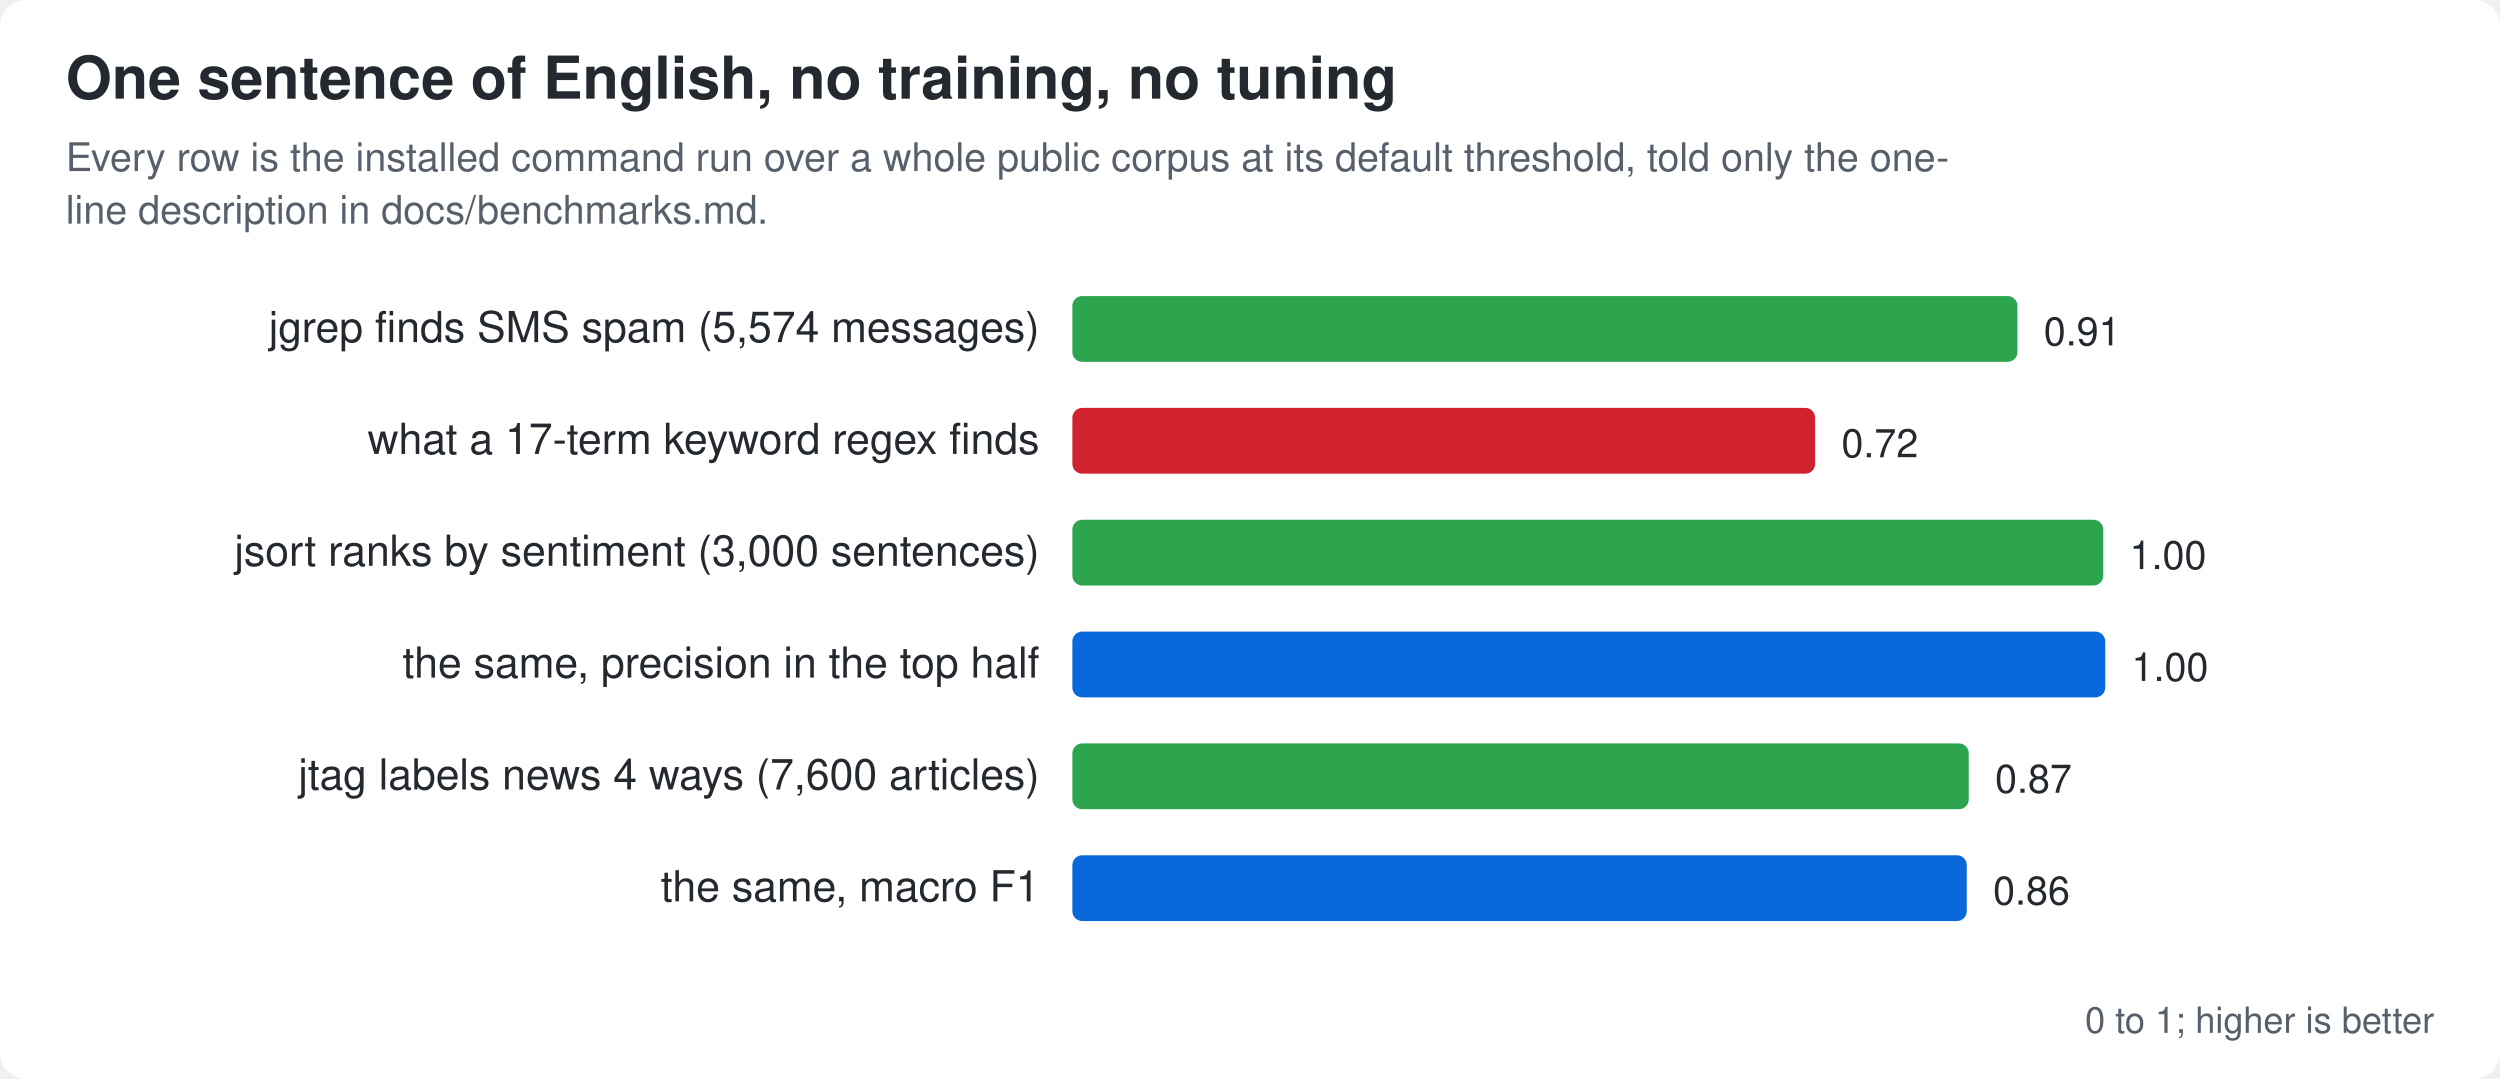
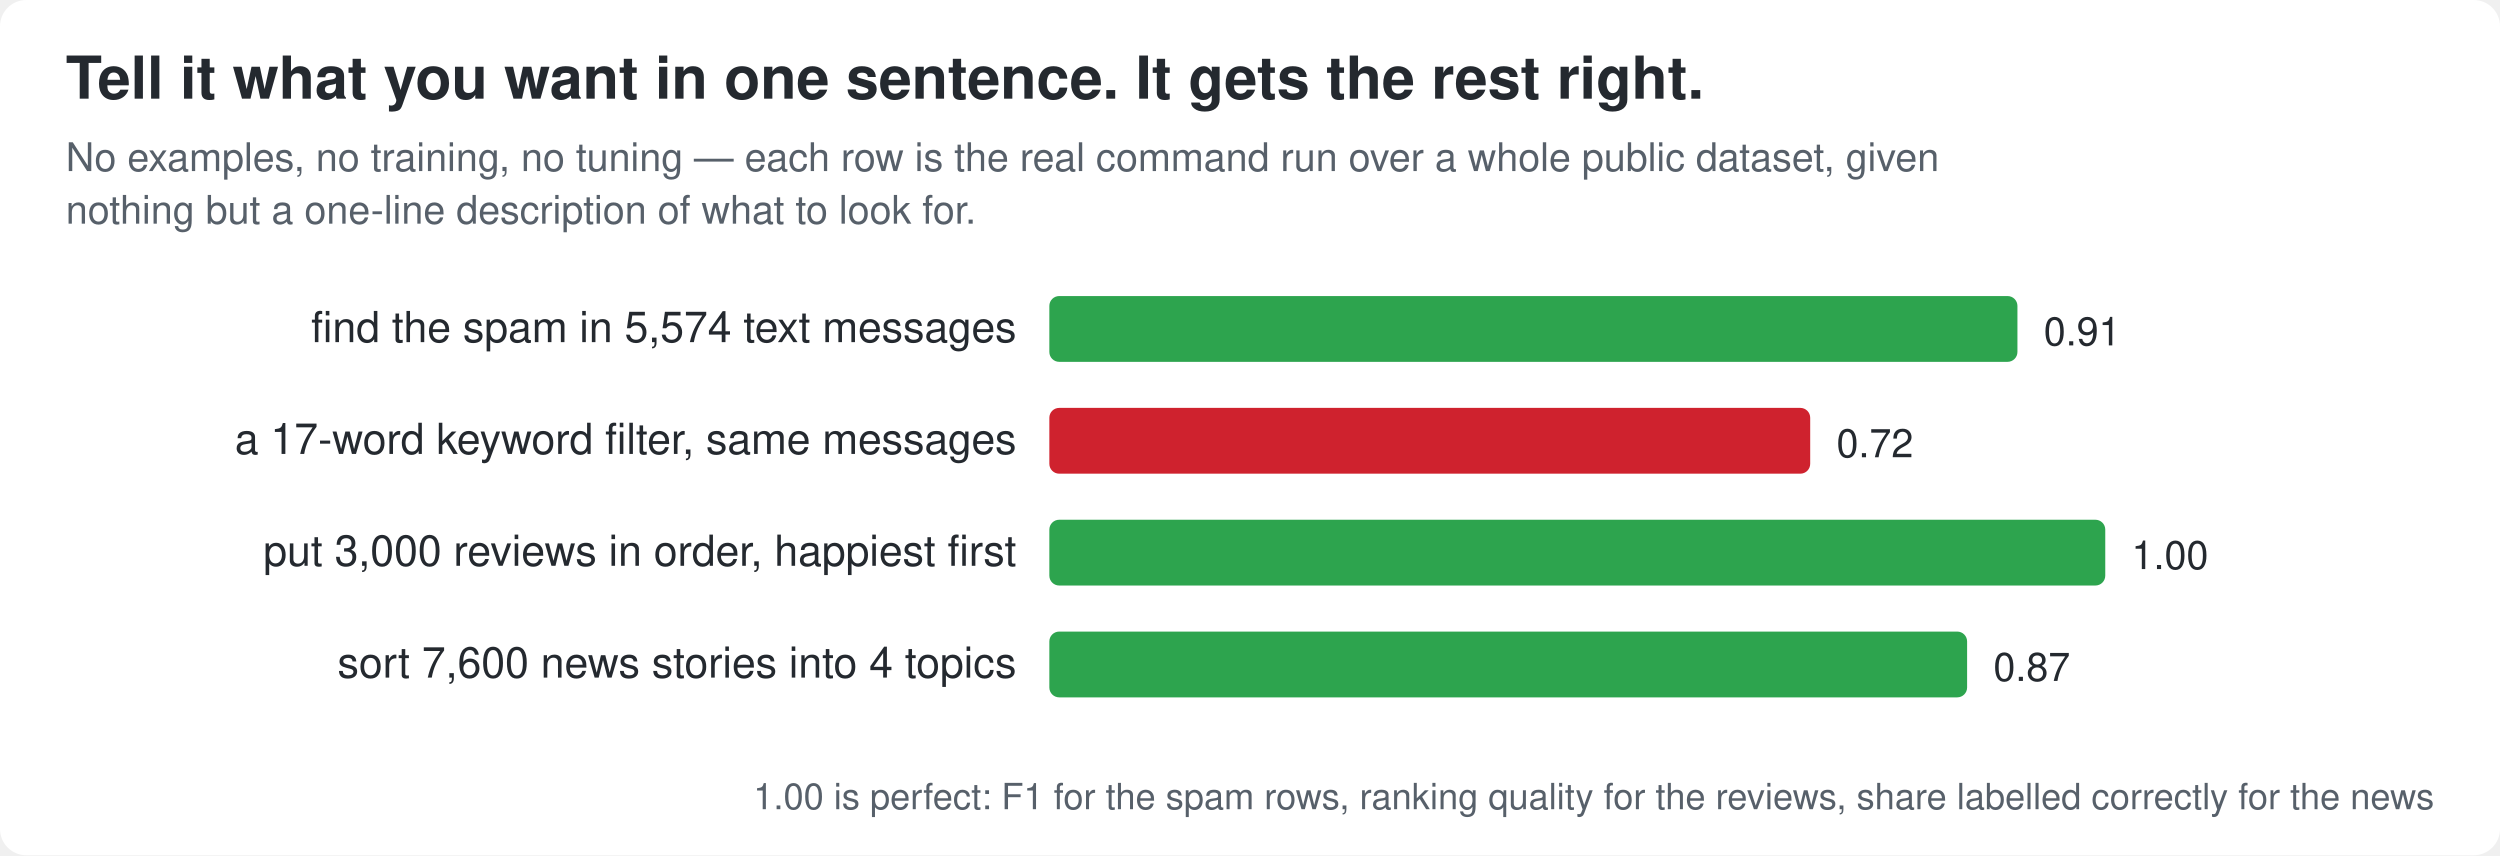
- <svg xmlns="http://www.w3.org/2000/svg" width="760" height="328" viewBox="0 0 760 328" font-family="-apple-system, Segoe UI, Helvetica, Arial, sans-serif">
-   <rect width="760" height="328" fill="white" rx="8" />
-   <text x="20" y="30" font-size="18" font-weight="600" fill="#24292f">One sentence of English, no training, no tuning</text>
-   <text x="20" y="52" font-size="12" fill="#57606a">Every row is the installed command run over a whole public corpus at its default threshold, told only the one-</text>
-   <text x="20" y="68" font-size="12" fill="#57606a">line description in docs/benchmarks.md.</text>
-   <text x="316" y="104" font-size="13" fill="#24292f" text-anchor="end">jgrep finds SMS spam  (5,574 messages)</text>
-   <rect x="326" y="90" width="287.3" height="20" rx="3" fill="#2da44e" />
+ <svg xmlns="http://www.w3.org/2000/svg" width="760" height="260" viewBox="0 0 760 260" font-family="-apple-system, Segoe UI, Helvetica, Arial, sans-serif">
+   <rect width="760" height="260" fill="white" rx="8" />
+   <text x="20" y="30" font-size="18" font-weight="600" fill="#24292f">Tell it what you want in one sentence. It gets the rest right.</text>
+   <text x="20" y="52" font-size="12" fill="#57606a">No examples, no training, no tuning — each row is the real command run over a whole public dataset, given</text>
+   <text x="20" y="68" font-size="12" fill="#57606a">nothing but a one-line description of what to look for.</text>
+   <text x="309" y="104" font-size="13" fill="#24292f" text-anchor="end">find the spam in 5,574 text messages</text>
+   <rect x="319" y="90" width="294.3" height="20" rx="3" fill="#2da44e" />
  <text x="621.3" y="105" font-size="12" fill="#24292f">0.91</text>
-   <text x="316" y="138" font-size="13" fill="#24292f" text-anchor="end">what a 17-term keyword regex finds</text>
-   <rect x="326" y="124" width="225.8" height="20" rx="3" fill="#cf222e" />
-   <text x="559.8" y="139" font-size="12" fill="#24292f">0.72</text>
-   <text x="316" y="172" font-size="13" fill="#24292f" text-anchor="end">jsort ranks by sentiment  (3,000 sentences)</text>
-   <rect x="326" y="158" width="313.4" height="20" rx="3" fill="#2da44e" />
-   <text x="647.4" y="173" font-size="12" fill="#24292f">1.00</text>
-   <text x="316" y="206" font-size="13" fill="#24292f" text-anchor="end">the same, precision in the top half</text>
-   <rect x="326" y="192" width="314.0" height="20" rx="3" fill="#0969da" />
-   <text x="648.0" y="207" font-size="12" fill="#24292f">1.00</text>
-   <text x="316" y="240" font-size="13" fill="#24292f" text-anchor="end">jtag labels news 4 ways  (7,600 articles)</text>
-   <rect x="326" y="226" width="272.5" height="20" rx="3" fill="#2da44e" />
-   <text x="606.5" y="241" font-size="12" fill="#24292f">0.87</text>
-   <text x="316" y="274" font-size="13" fill="#24292f" text-anchor="end">the same, macro F1</text>
-   <rect x="326" y="260" width="271.9" height="20" rx="3" fill="#0969da" />
-   <text x="605.9" y="275" font-size="12" fill="#24292f">0.86</text>
-   <text x="740" y="314" font-size="11" fill="#57606a" text-anchor="end">0 to 1; higher is better</text>
+   <text x="309" y="138" font-size="13" fill="#24292f" text-anchor="end">a 17-word keyword filter, same messages</text>
+   <rect x="319" y="124" width="231.3" height="20" rx="3" fill="#cf222e" />
+   <text x="558.3" y="139" font-size="12" fill="#24292f">0.72</text>
+   <text x="309" y="172" font-size="13" fill="#24292f" text-anchor="end">put 3,000 reviews in order, happiest first</text>
+   <rect x="319" y="158" width="321.0" height="20" rx="3" fill="#2da44e" />
+   <text x="648.0" y="173" font-size="12" fill="#24292f">1.00</text>
+   <text x="309" y="206" font-size="13" fill="#24292f" text-anchor="end">sort 7,600 news stories into 4 topics</text>
+   <rect x="319" y="192" width="279.0" height="20" rx="3" fill="#2da44e" />
+   <text x="606.0" y="207" font-size="12" fill="#24292f">0.87</text>
+   <text x="740" y="246" font-size="11" fill="#57606a" text-anchor="end">1.00 is perfect: F1 for the spam rows, ranking quality for the reviews, share labelled correctly for the news</text>
</svg>
